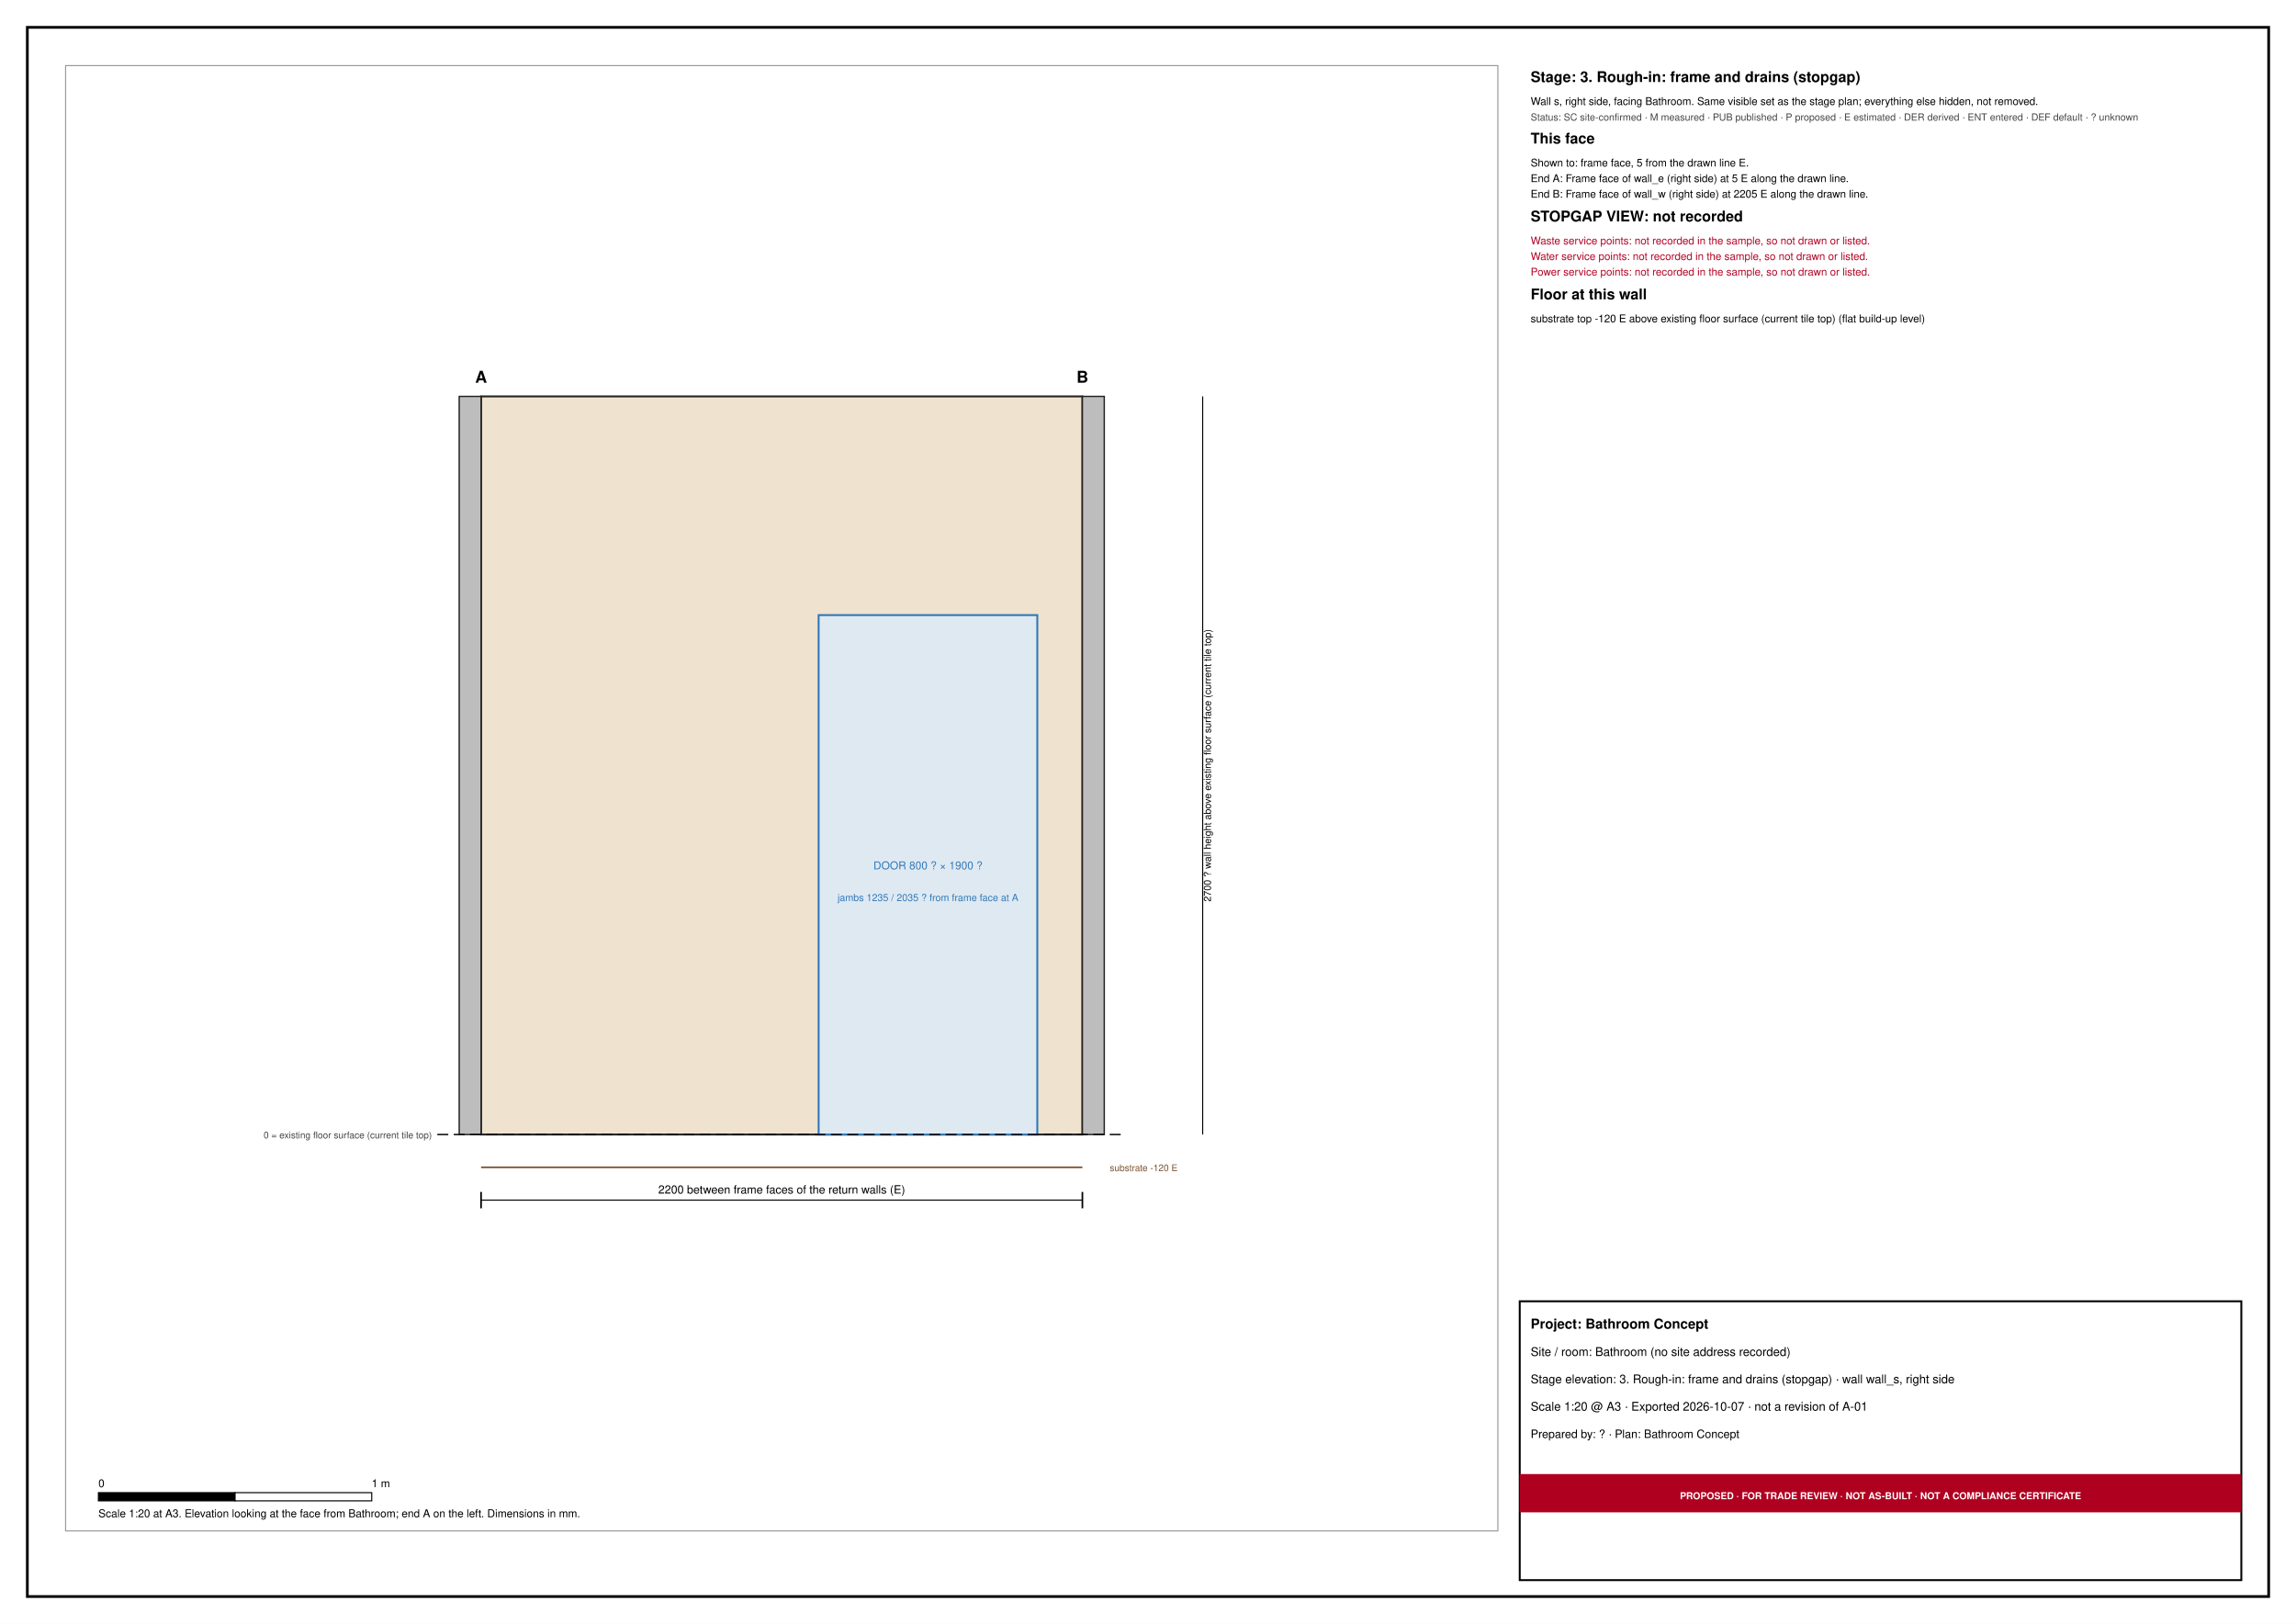
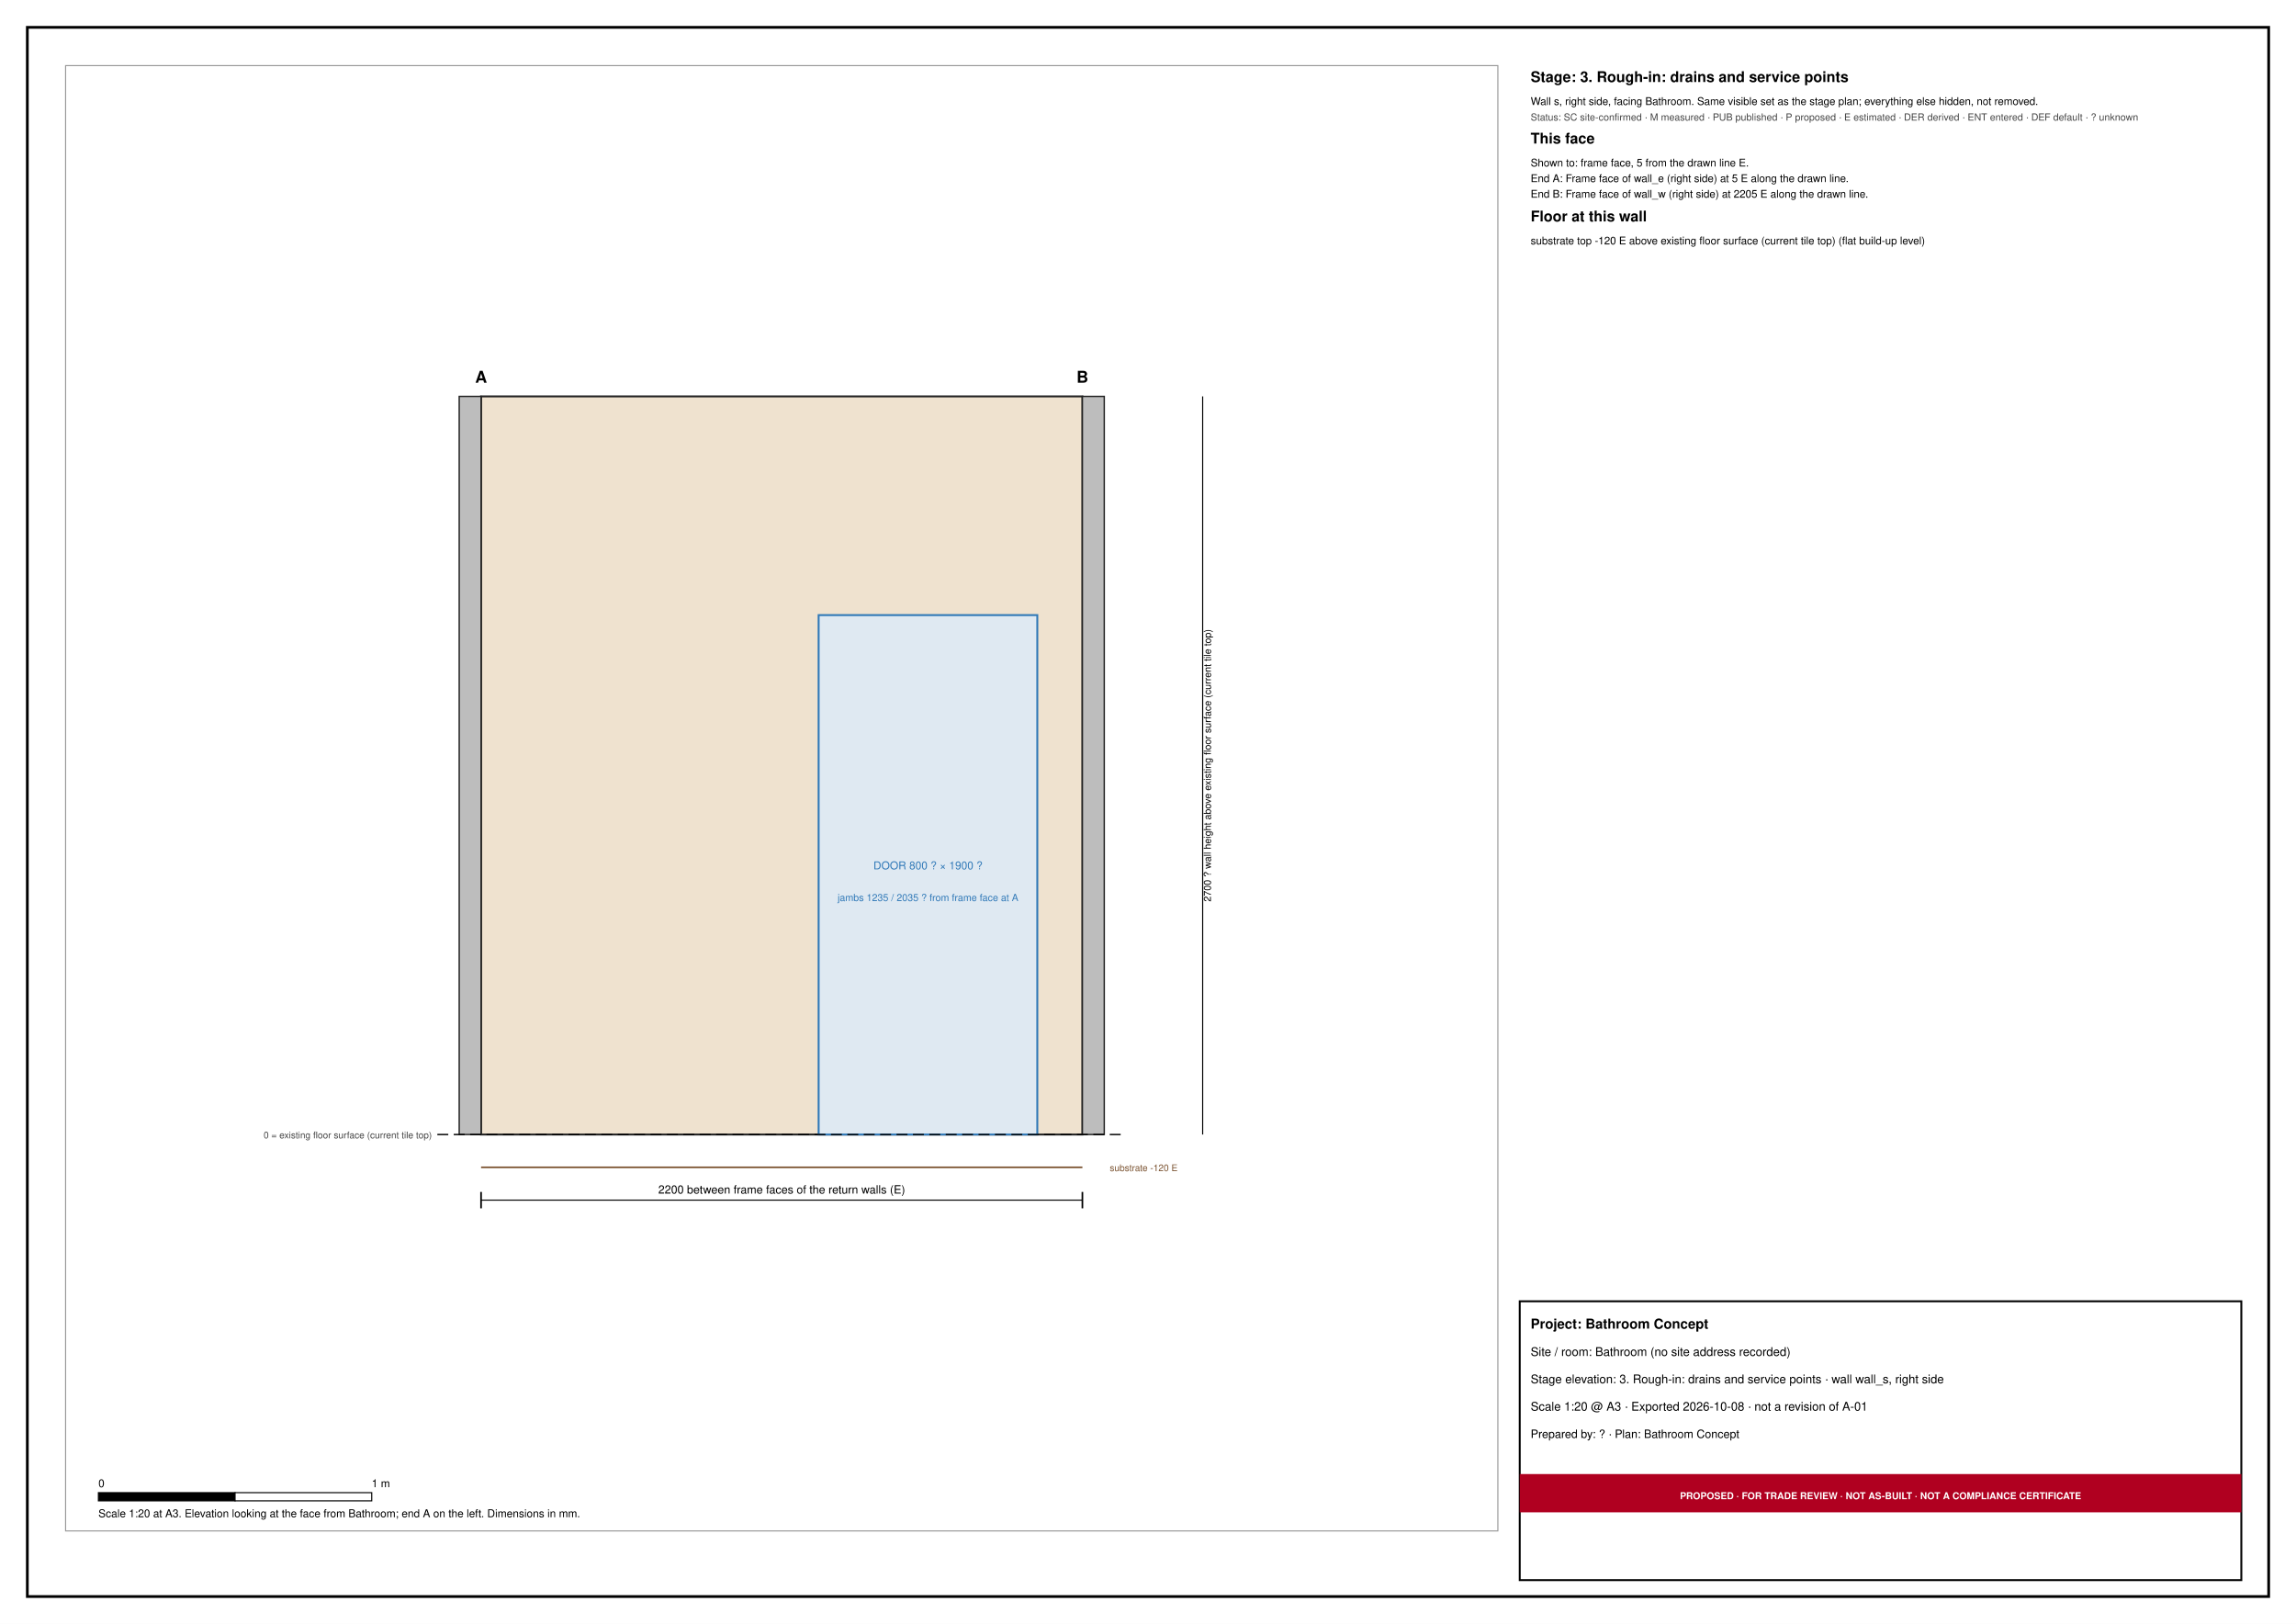
<svg xmlns="http://www.w3.org/2000/svg" width="420mm" height="297mm" viewBox="0 0 420 297" font-family="Helvetica, Arial, sans-serif" data-sheet="stage-elevation" data-wall="wall_s" data-side="right" data-scale="20">
  <rect width="420" height="297" fill="#fff" />
  <rect x="5" y="5" width="410" height="287" fill="none" stroke="#000" stroke-width="0.5" />
  <rect x="12" y="12" width="262" height="268" fill="none" stroke="#999" stroke-width="0.2" />
  <rect x="88" y="72.5" width="110" height="135" fill="#efe2cf" stroke="#222" stroke-width="0.35" data-element="wall:wall_s" />
  <rect x="84" y="72.5" width="4" height="135" fill="#bdbdbd" stroke="#222" stroke-width="0.25" />
  <rect x="198" y="72.5" width="4" height="135" fill="#bdbdbd" stroke="#222" stroke-width="0.25" />
  <text x="88" y="70" font-size="3" font-weight="bold" text-anchor="middle">A</text>
  <text x="198" y="70" font-size="3" font-weight="bold" text-anchor="middle">B</text>
  <rect x="149.75" y="112.5" width="40" height="95" fill="#dfe9f2" stroke="#2f78b7" stroke-width="0.35" data-element="opening:door_s" />
  <text x="169.75" y="159" font-size="2" text-anchor="middle" fill="#2f78b7">DOOR 800 ? × 1900 ?</text>
  <text x="169.75" y="164.8" font-size="1.8" text-anchor="middle" fill="#2f78b7">jambs 1235 / 2035 ? from frame face at A</text>
  <line x1="88" y1="213.5" x2="198" y2="213.5" stroke="#7a5230" stroke-width="0.3" data-element="room:bathroom:substrate" />
  <text x="203" y="214.2" font-size="1.7" fill="#7a5230">substrate -120 E</text>
  <line x1="80" y1="207.5" x2="206" y2="207.5" stroke="#000" stroke-width="0.25" stroke-dasharray="2 1" />
  <text x="79" y="208.2" font-size="1.7" text-anchor="end" fill="#444">0 = existing floor surface (current tile top)</text>
  <line x1="88" y1="219.5" x2="198" y2="219.5" stroke="#000" stroke-width="0.2" />
  <line x1="88" y1="218" x2="88" y2="221" stroke="#000" stroke-width="0.3" />
  <line x1="198" y1="218" x2="198" y2="221" stroke="#000" stroke-width="0.3" />
  <text x="143" y="218.3" font-size="2.1" text-anchor="middle" data-dim="run">2200 between frame faces of the return walls (E)</text>
  <line x1="220" y1="207.5" x2="220" y2="72.5" stroke="#000" stroke-width="0.2" />
  <text x="221.5" y="140" font-size="1.8" transform="rotate(-90 221.5 140)" text-anchor="middle">2700 ? wall height above existing floor surface (current tile top)</text>
  <rect x="18" y="273" width="25" height="1.5" fill="#000" stroke="#000" stroke-width="0.2" />
  <rect x="43" y="273" width="25" height="1.5" fill="#fff" stroke="#000" stroke-width="0.2" />
  <text x="18" y="272" font-size="2">0</text>
  <text x="68" y="272" font-size="2">1 m</text>
  <text x="18" y="277.5" font-size="2">Scale 1:20 at A3. Elevation looking at the face from Bathroom; end A on the left. Dimensions in mm.</text>
-   <text x="280" y="15" font-size="2.7" font-weight="bold">Stage: 3. Rough-in: frame and drains (stopgap)</text>
+   <text x="280" y="15" font-size="2.7" font-weight="bold">Stage: 3. Rough-in: drains and service points</text>
  <text x="280" y="19.2" font-size="1.95">Wall s, right side, facing Bathroom. Same visible set as the stage plan; everything else hidden, not removed.</text>
  <text x="280" y="22.05" font-size="1.8" fill="#444">Status: SC site-confirmed · M measured · PUB published · P proposed · E estimated · DER derived · ENT entered · DEF default · ? unknown</text>
  <text x="280" y="26.25" font-size="2.7" font-weight="bold">This face</text>
  <text x="280" y="30.45" font-size="1.95">Shown to: frame face, 5 from the drawn line E.</text>
  <text x="280" y="33.3" font-size="1.95">End A: Frame face of wall_e (right side) at 5 E along the drawn line.</text>
  <text x="280" y="36.15" font-size="1.95">End B: Frame face of wall_w (right side) at 2205 E along the drawn line.</text>
-   <text x="280" y="40.5" font-size="2.7" font-weight="bold">STOPGAP VIEW: not recorded</text>
-   <text x="280" y="44.7" font-size="1.95" fill="#b00020">Waste service points: not recorded in the sample, so not drawn or listed.</text>
-   <text x="280" y="47.55" font-size="1.95" fill="#b00020">Water service points: not recorded in the sample, so not drawn or listed.</text>
-   <text x="280" y="50.4" font-size="1.95" fill="#b00020">Power service points: not recorded in the sample, so not drawn or listed.</text>
-   <text x="280" y="54.75" font-size="2.7" font-weight="bold">Floor at this wall</text>
-   <text x="280" y="58.95" font-size="1.95">substrate top -120 E above existing floor surface (current tile top) (flat build-up level)</text>
+   <text x="280" y="40.5" font-size="2.7" font-weight="bold">Floor at this wall</text>
+   <text x="280" y="44.7" font-size="1.95">substrate top -120 E above existing floor surface (current tile top) (flat build-up level)</text>
  <rect x="278" y="238" width="132" height="51" fill="none" stroke="#000" stroke-width="0.35" />
  <text x="280" y="243" font-size="2.5" font-weight="bold">Project: Bathroom Concept</text>
  <text x="280" y="248" font-size="2.2">Site / room: Bathroom (no site address recorded)</text>
-   <text x="280" y="253" font-size="2.2">Stage elevation: 3. Rough-in: frame and drains (stopgap) · wall wall_s, right side</text>
-   <text x="280" y="258" font-size="2.2">Scale 1:20 @ A3 · Exported 2026-10-07 · not a revision of A-01</text>
+   <text x="280" y="253" font-size="2.2">Stage elevation: 3. Rough-in: drains and service points · wall wall_s, right side</text>
+   <text x="280" y="258" font-size="2.2">Scale 1:20 @ A3 · Exported 2026-10-08 · not a revision of A-01</text>
  <text x="280" y="263" font-size="2.1">Prepared by: ? · Plan: Bathroom Concept</text>
  <text x="280" y="268" font-size="2" />
  <rect x="278" y="269.6" width="132" height="7" fill="#b00020" />
  <text x="344" y="274.2" font-size="1.75" text-anchor="middle" fill="#fff" font-weight="bold">PROPOSED · FOR TRADE REVIEW · NOT AS-BUILT · NOT A COMPLIANCE CERTIFICATE</text>
</svg>
